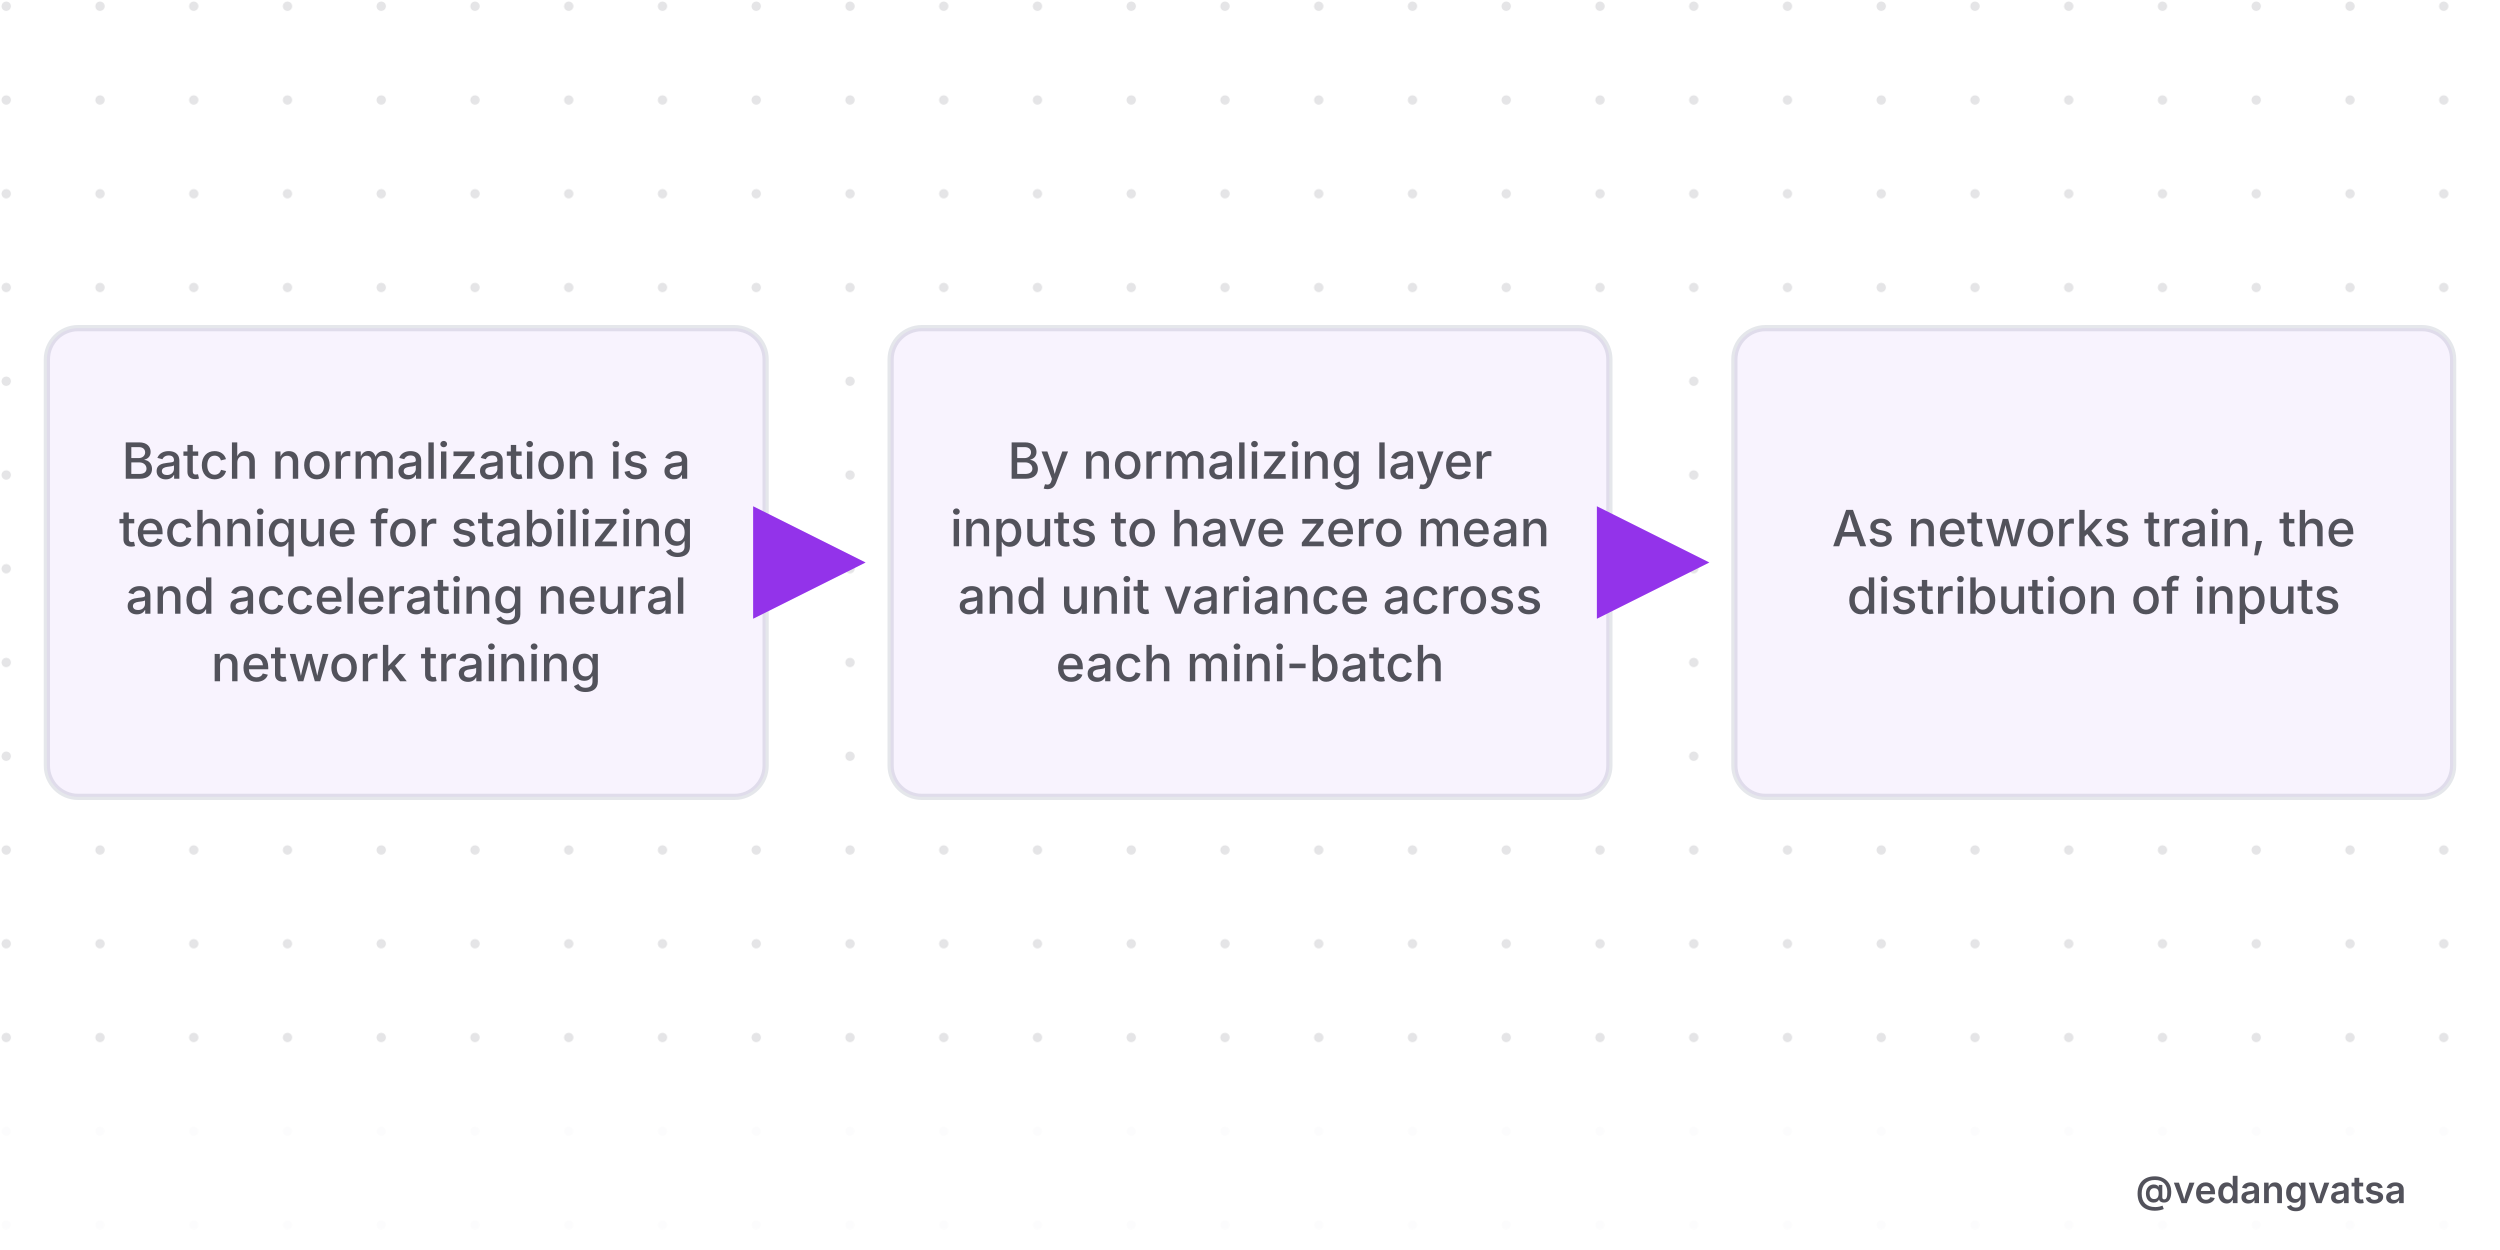
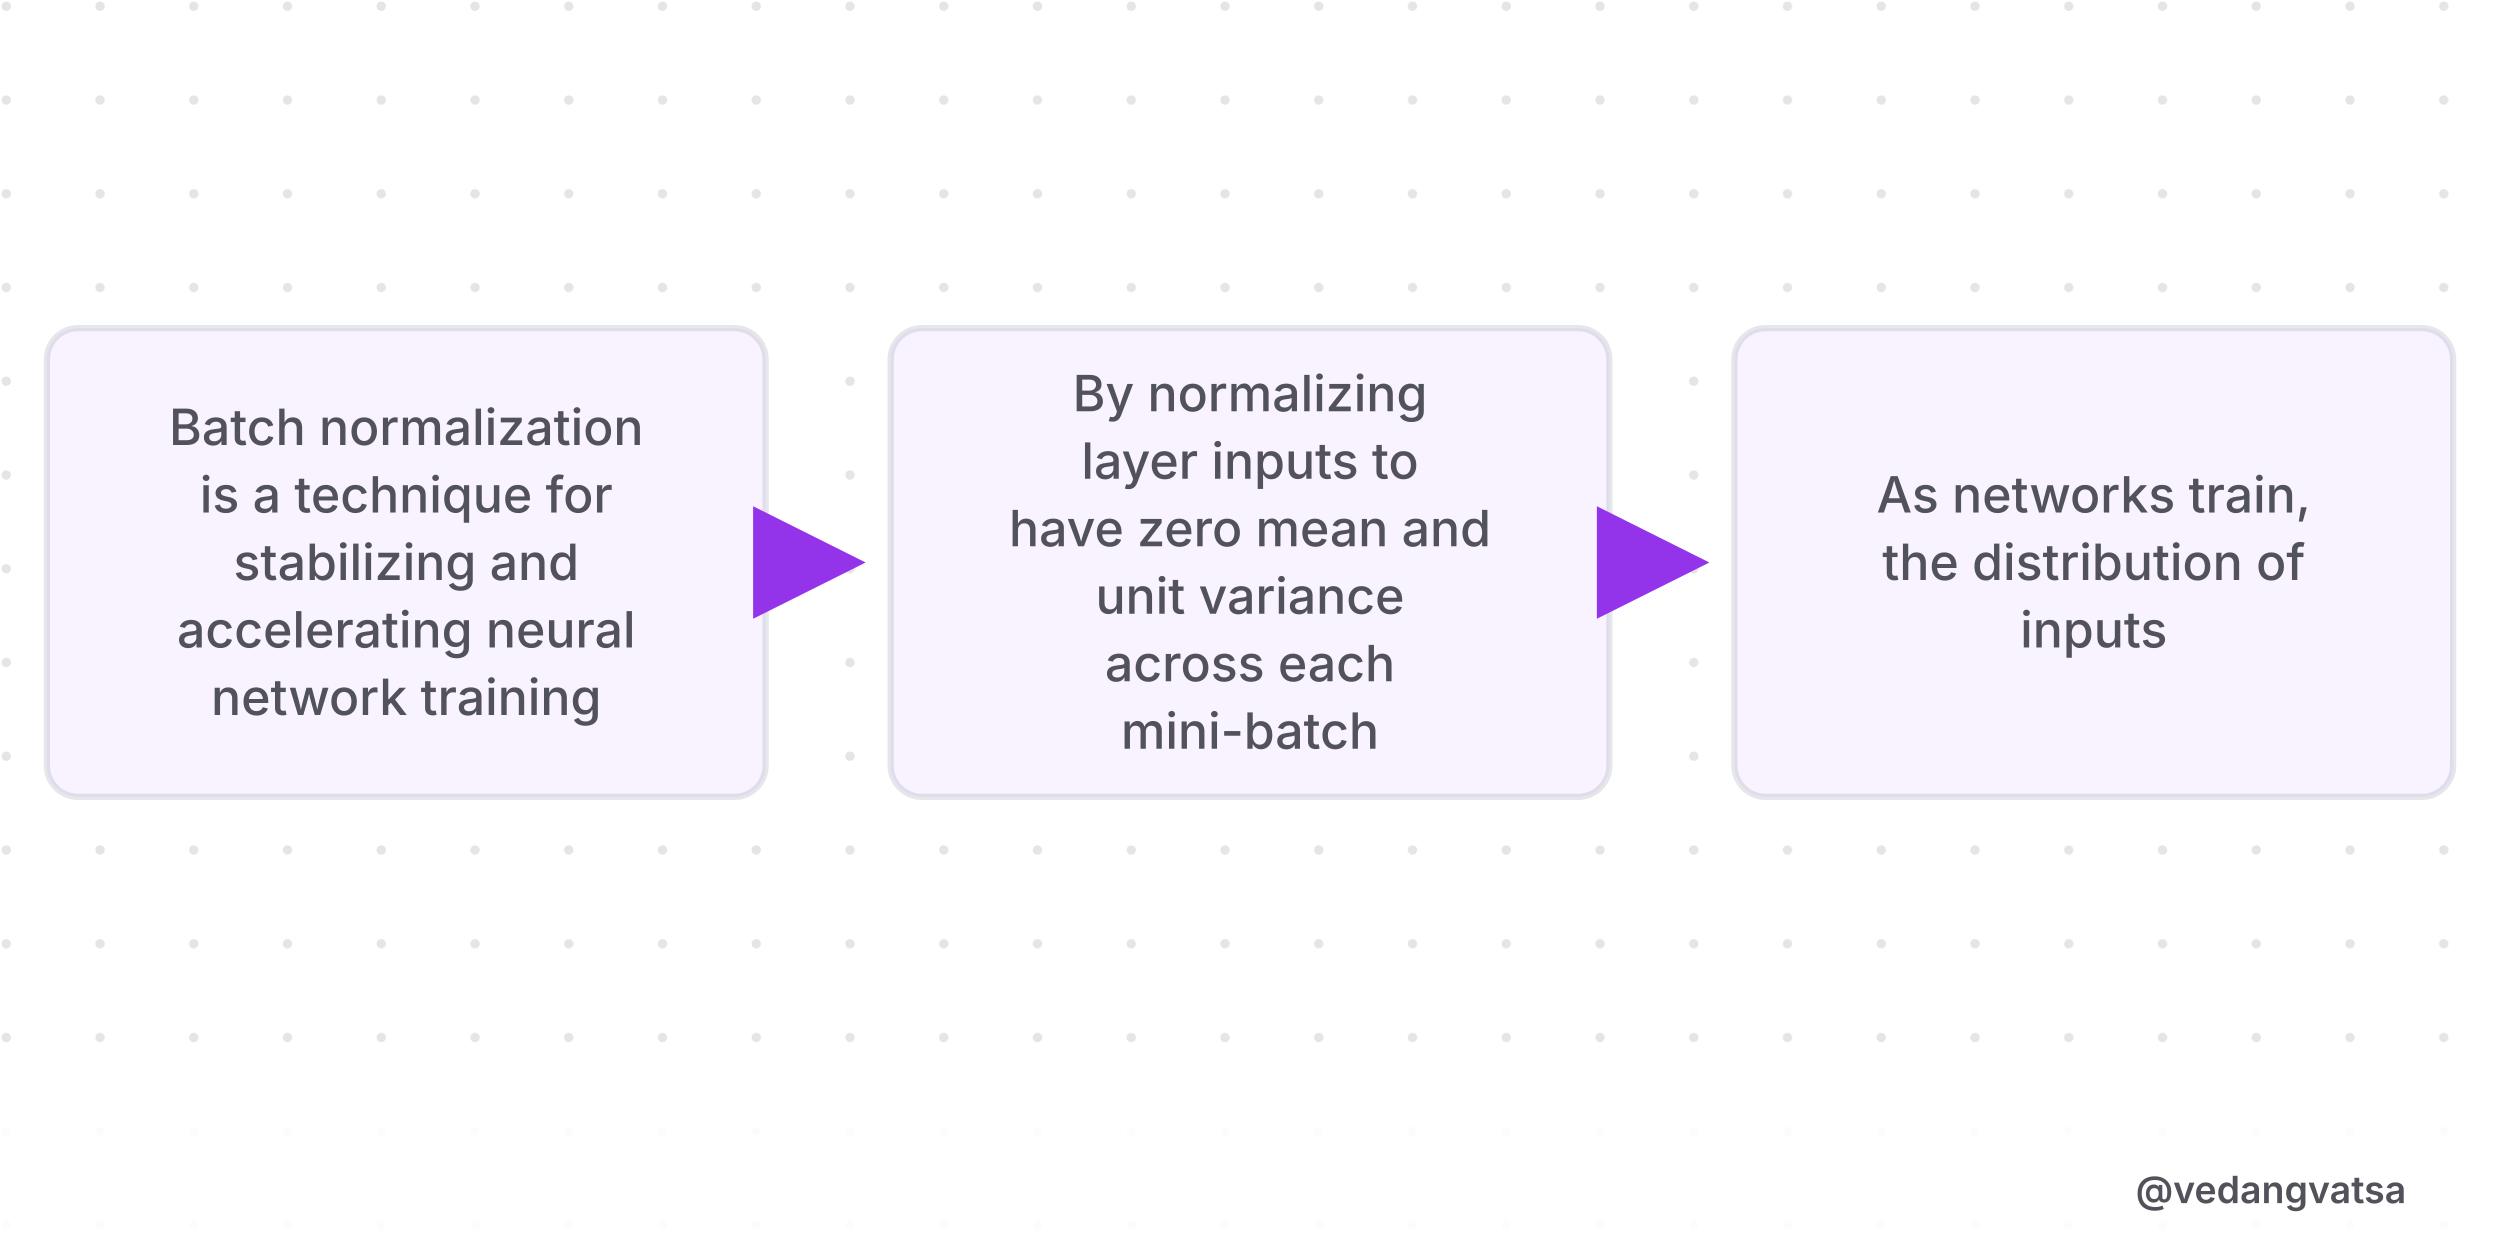
<svg xmlns="http://www.w3.org/2000/svg" viewBox="0 0 800 400" width="800" height="400" style="background-color:#ffffff">
  <defs>
    <pattern id="grid" width="30" height="30" patternUnits="userSpaceOnUse">
      <circle cx="2" cy="2" r="1.5" fill="#52525b" opacity="0.15" />
    </pattern>
    <marker id="arrow" markerWidth="12" markerHeight="12" refX="10" refY="6" orient="auto">
      <path d="M 0 0 L 12 6 L 0 12 z" fill="#9333ea" />
    </marker>
  </defs>
  <rect width="800" height="400" fill="#ffffff" />
  <rect width="800" height="400" fill="url(#grid)" />
  <g>
    <rect x="15" y="105" width="230" height="150" rx="10" fill="#ffffff" stroke="#e5e7eb" stroke-width="2" />
    <rect x="15" y="105" width="230" height="150" rx="10" fill="rgba(147,51,234,0.06)" />
-     <text x="130" y="153.2" font-family="'Inter',sans-serif" font-weight="500" font-size="16" fill="#52525b" text-anchor="middle">Batch normalization is a</text>
-     <text x="130" y="174.8" font-family="'Inter',sans-serif" font-weight="500" font-size="16" fill="#52525b" text-anchor="middle">technique for stabilizing</text>
-     <text x="130" y="196.4" font-family="'Inter',sans-serif" font-weight="500" font-size="16" fill="#52525b" text-anchor="middle">and accelerating neural</text>
-     <text x="130" y="218" font-family="'Inter',sans-serif" font-weight="500" font-size="16" fill="#52525b" text-anchor="middle">network training</text>
+     <text x="130" y="142.4" font-family="'Inter',sans-serif" font-weight="500" font-size="16" fill="#52525b" text-anchor="middle">Batch normalization</text>
+     <text x="130" y="164" font-family="'Inter',sans-serif" font-weight="500" font-size="16" fill="#52525b" text-anchor="middle">is a technique for</text>
+     <text x="130" y="185.6" font-family="'Inter',sans-serif" font-weight="500" font-size="16" fill="#52525b" text-anchor="middle">stabilizing and</text>
+     <text x="130" y="207.2" font-family="'Inter',sans-serif" font-weight="500" font-size="16" fill="#52525b" text-anchor="middle">accelerating neural</text>
+     <text x="130" y="228.8" font-family="'Inter',sans-serif" font-weight="500" font-size="16" fill="#52525b" text-anchor="middle">network training</text>
    <line x1="250" y1="180" x2="271" y2="180" stroke="#9333ea" stroke-width="3" marker-end="url(#arrow)" />
    <rect x="285" y="105" width="230" height="150" rx="10" fill="#ffffff" stroke="#e5e7eb" stroke-width="2" />
    <rect x="285" y="105" width="230" height="150" rx="10" fill="rgba(147,51,234,0.06)" />
-     <text x="400" y="153.2" font-family="'Inter',sans-serif" font-weight="500" font-size="16" fill="#52525b" text-anchor="middle">By normalizing layer</text>
-     <text x="400" y="174.8" font-family="'Inter',sans-serif" font-weight="500" font-size="16" fill="#52525b" text-anchor="middle">inputs to have zero mean</text>
-     <text x="400" y="196.4" font-family="'Inter',sans-serif" font-weight="500" font-size="16" fill="#52525b" text-anchor="middle">and unit variance across</text>
-     <text x="400" y="218" font-family="'Inter',sans-serif" font-weight="500" font-size="16" fill="#52525b" text-anchor="middle">each mini-batch</text>
+     <text x="400" y="131.6" font-family="'Inter',sans-serif" font-weight="500" font-size="16" fill="#52525b" text-anchor="middle">By normalizing</text>
+     <text x="400" y="153.2" font-family="'Inter',sans-serif" font-weight="500" font-size="16" fill="#52525b" text-anchor="middle">layer inputs to</text>
+     <text x="400" y="174.8" font-family="'Inter',sans-serif" font-weight="500" font-size="16" fill="#52525b" text-anchor="middle">have zero mean and</text>
+     <text x="400" y="196.4" font-family="'Inter',sans-serif" font-weight="500" font-size="16" fill="#52525b" text-anchor="middle">unit variance</text>
+     <text x="400" y="218" font-family="'Inter',sans-serif" font-weight="500" font-size="16" fill="#52525b" text-anchor="middle">across each</text>
+     <text x="400" y="239.6" font-family="'Inter',sans-serif" font-weight="500" font-size="16" fill="#52525b" text-anchor="middle">mini-batch</text>
    <line x1="520" y1="180" x2="541" y2="180" stroke="#9333ea" stroke-width="3" marker-end="url(#arrow)" />
    <rect x="555" y="105" width="230" height="150" rx="10" fill="#ffffff" stroke="#e5e7eb" stroke-width="2" />
    <rect x="555" y="105" width="230" height="150" rx="10" fill="rgba(147,51,234,0.06)" />
-     <text x="670" y="174.8" font-family="'Inter',sans-serif" font-weight="500" font-size="16" fill="#52525b" text-anchor="middle">As networks train, the</text>
-     <text x="670" y="196.4" font-family="'Inter',sans-serif" font-weight="500" font-size="16" fill="#52525b" text-anchor="middle">distribution of inputs</text>
+     <text x="670" y="164" font-family="'Inter',sans-serif" font-weight="500" font-size="16" fill="#52525b" text-anchor="middle">As networks train,</text>
+     <text x="670" y="185.6" font-family="'Inter',sans-serif" font-weight="500" font-size="16" fill="#52525b" text-anchor="middle">the distribution of</text>
+     <text x="670" y="207.2" font-family="'Inter',sans-serif" font-weight="500" font-size="16" fill="#52525b" text-anchor="middle">inputs</text>
  </g>
  <rect x="0" y="360" width="800" height="40" fill="#ffffff" opacity="0.9" />
  <text x="770" y="385" font-family="'Inter',sans-serif" font-weight="600" font-size="12" fill="#52525b" text-anchor="end">@vedangvatsa</text>
</svg>
